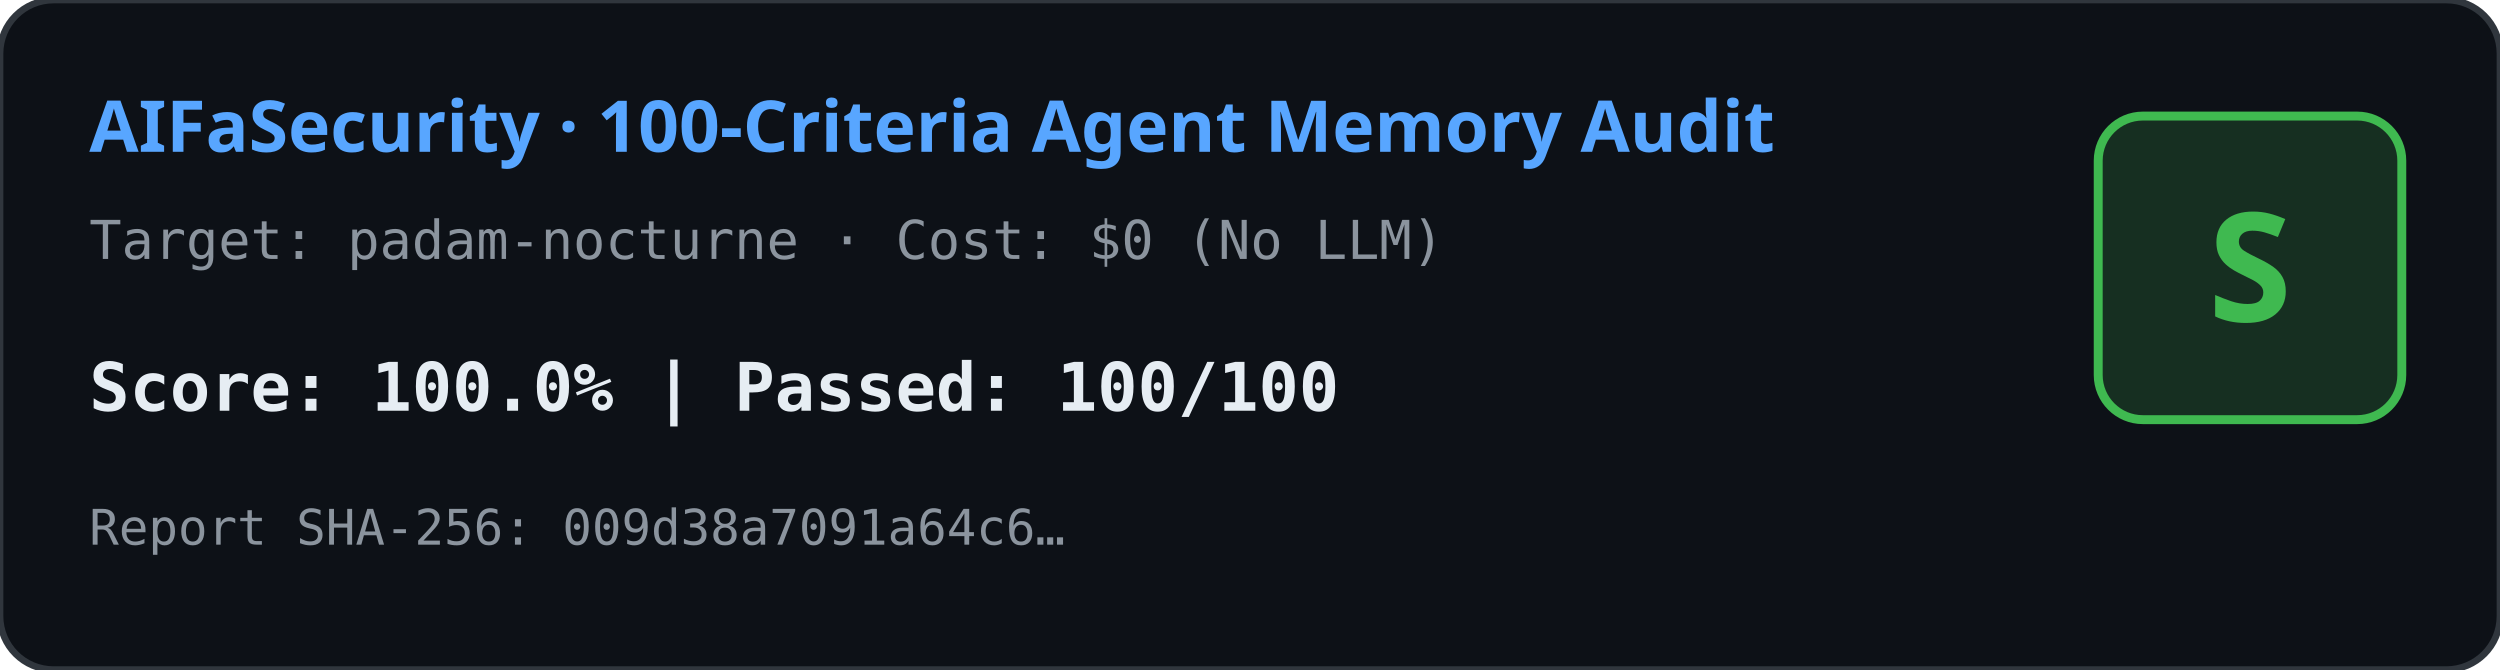
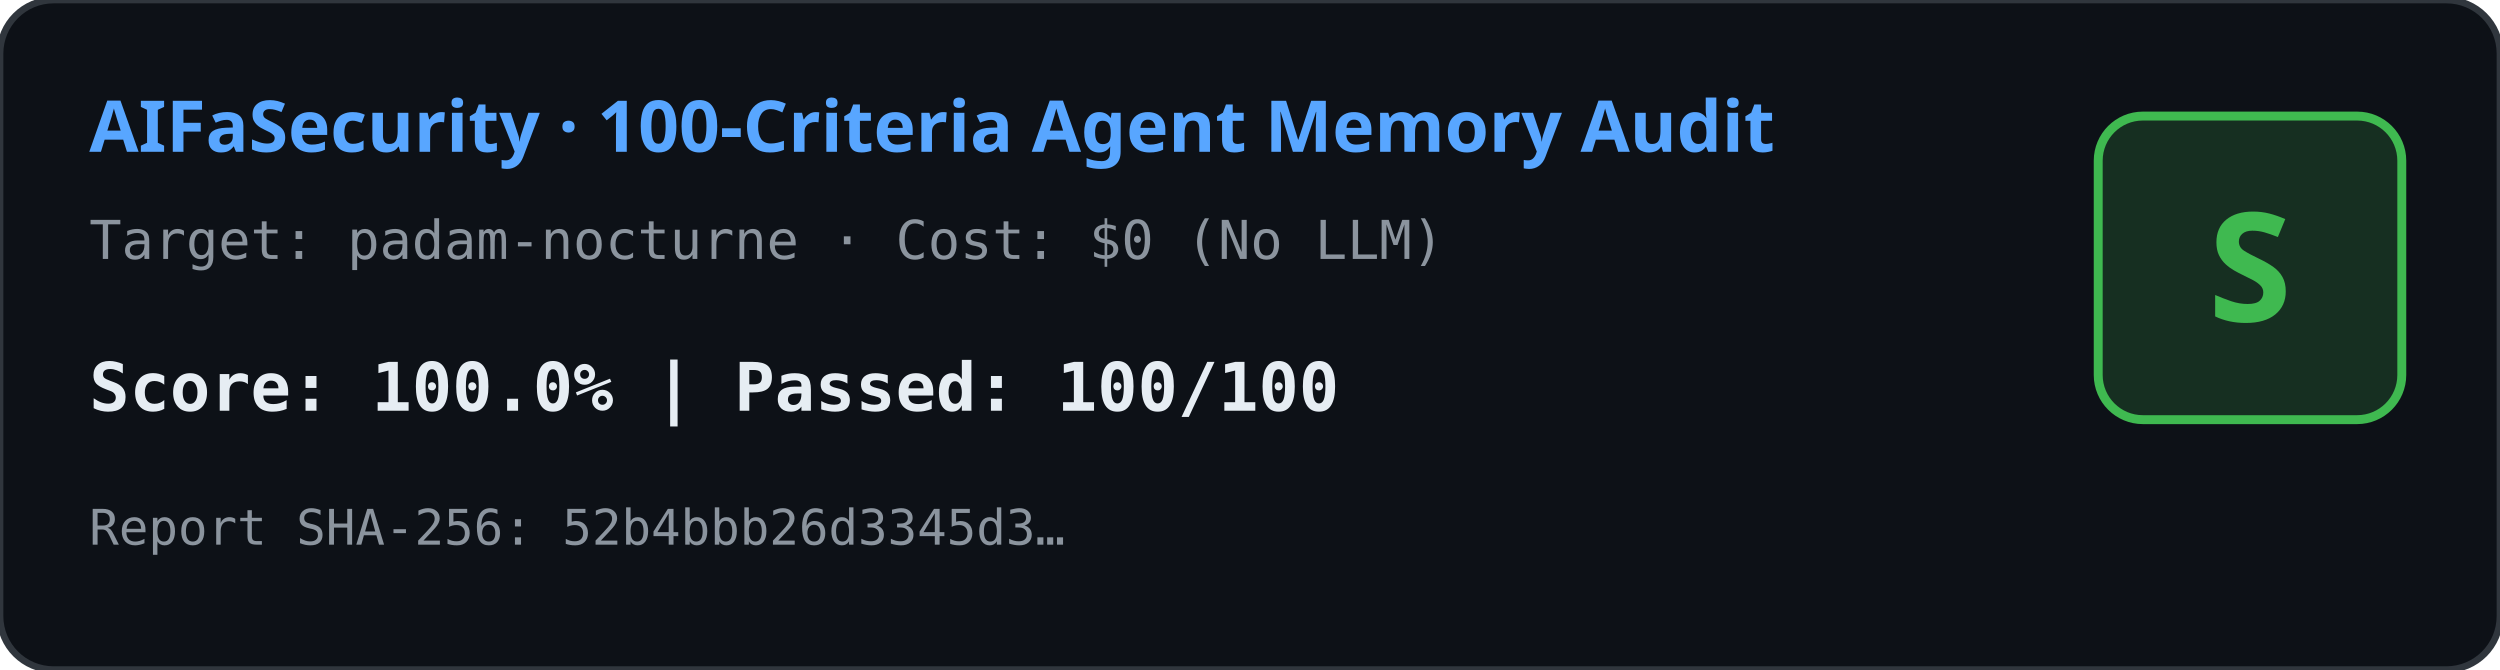
<svg xmlns="http://www.w3.org/2000/svg" width="560" height="150" viewBox="0 0 560 150" role="img" aria-label="AIFaSecurity Benchmark Badge">
  <rect width="560" height="150" rx="12" fill="#0d1117" stroke="#30363d" stroke-width="1.5" />
  <text x="20" y="34" fill="#58a6ff" font-family="system-ui,sans-serif" font-size="16" font-weight="700">AIFaSecurity · 100-Criteria Agent Memory Audit</text>
  <text x="20" y="58" fill="#8b949e" font-family="monospace" font-size="12">Target: padam-nocturne · Cost: $0 (No LLM)</text>
  <text x="20" y="92" fill="#e6edf3" font-family="monospace" font-size="15" font-weight="700">Score: 100.0%   |   Passed: 100/100</text>
-   <text x="20" y="122" fill="#8b949e" font-family="monospace" font-size="11">Report SHA-256: 009d38a7091a64c6…</text>
+   <text x="20" y="122" fill="#8b949e" font-family="monospace" font-size="11">Report SHA-256: 52b4bbb26d3345d3…</text>
  <rect x="470" y="26" width="68" height="68" rx="10" fill="#3fb950" fill-opacity="0.18" stroke="#3fb950" stroke-width="2" />
  <text x="504" y="72" text-anchor="middle" fill="#3fb950" font-family="system-ui,sans-serif" font-size="34" font-weight="800">S</text>
</svg>
